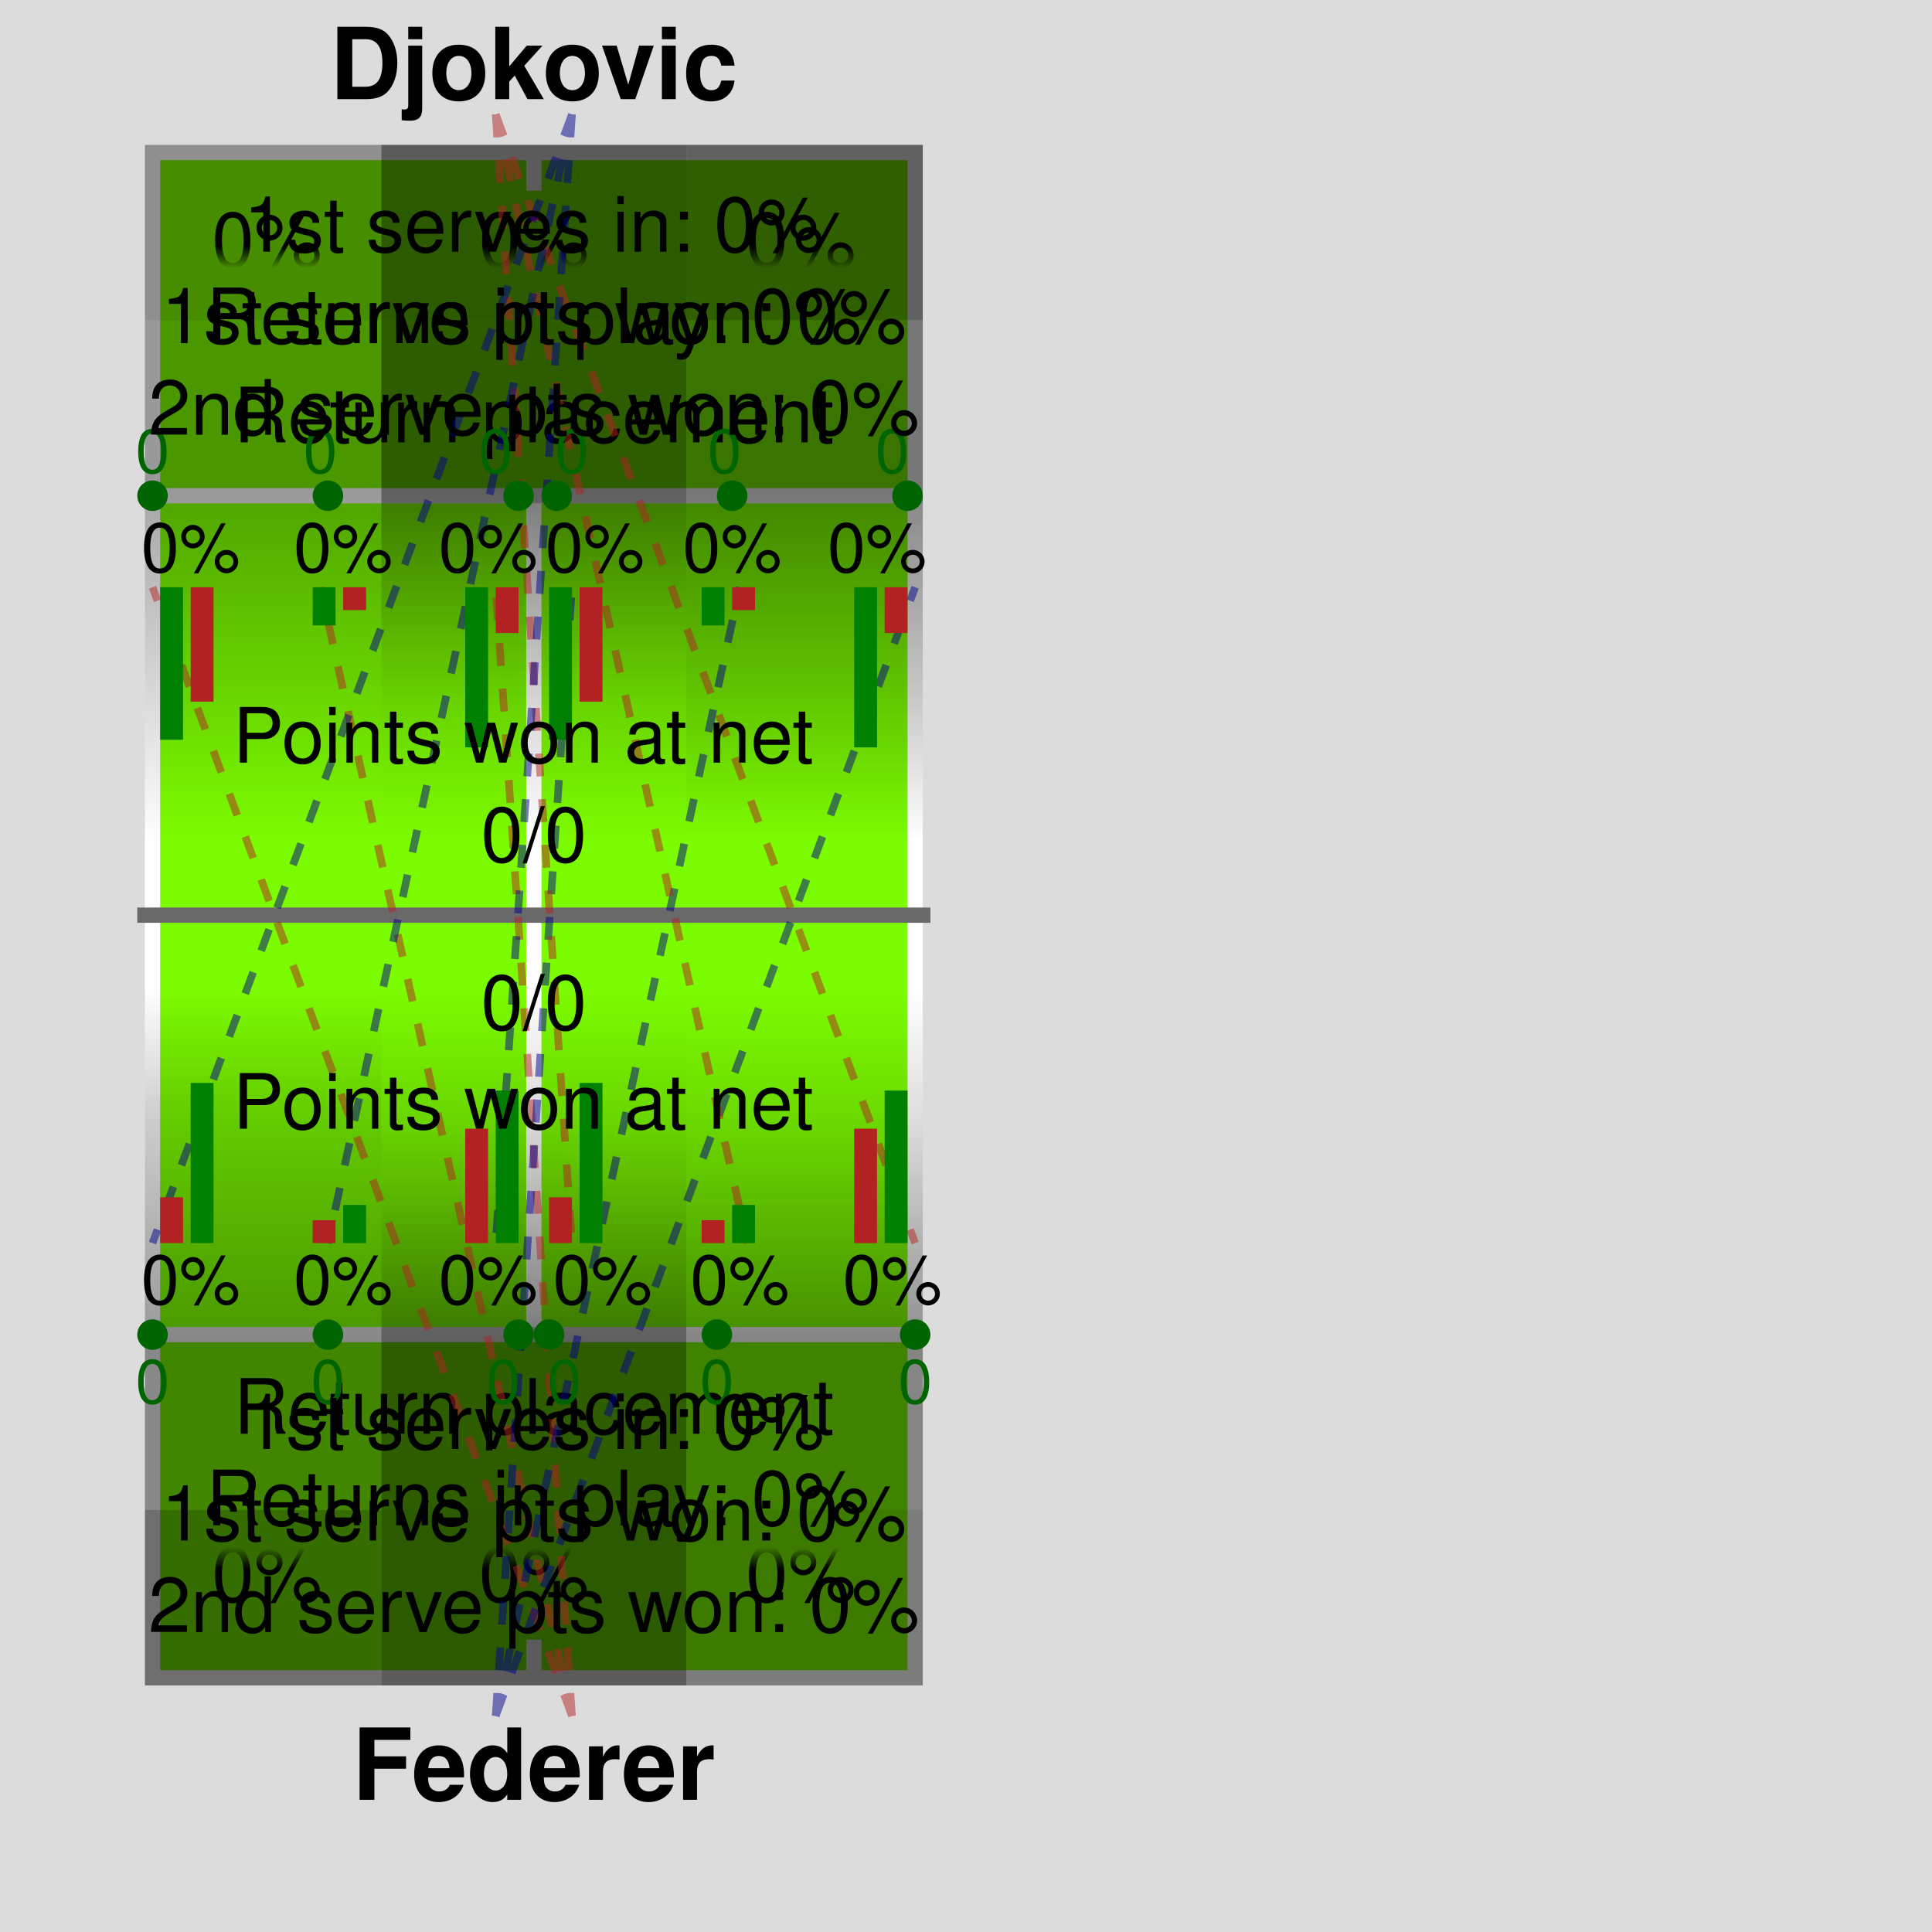
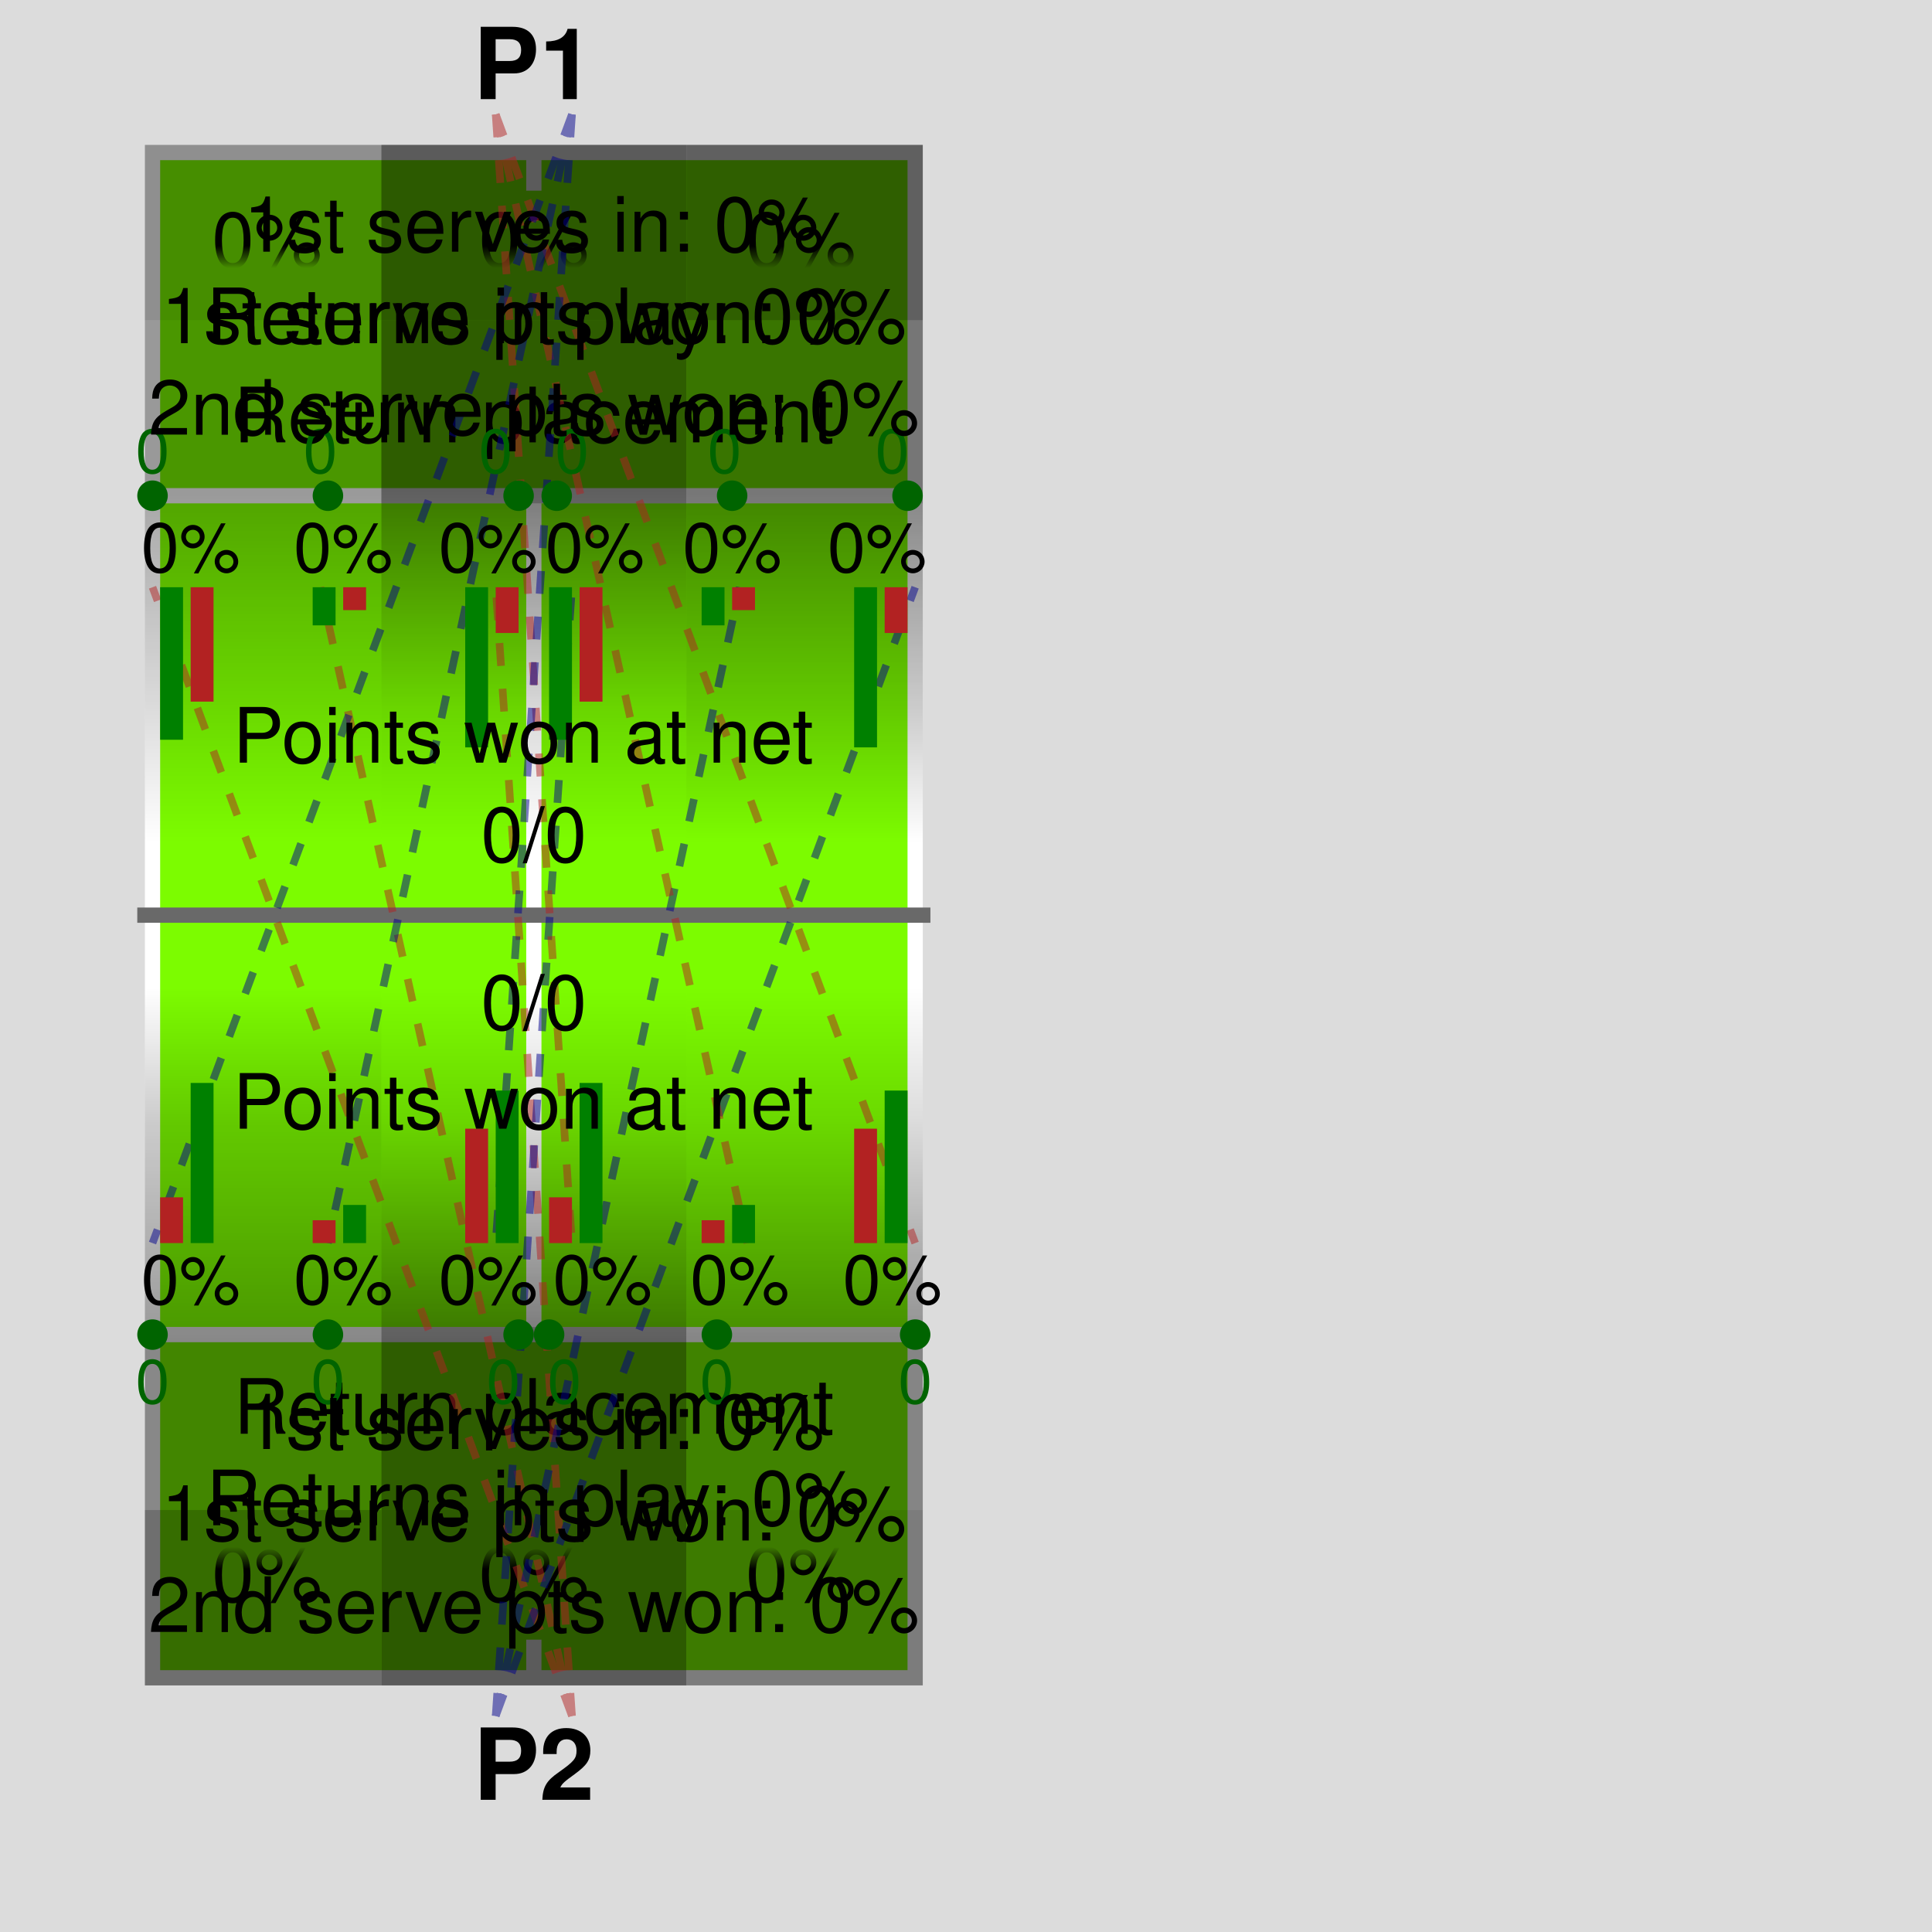
<svg xmlns="http://www.w3.org/2000/svg" width="380px" height="380px" version="1.1">
  <g transform="scale(1.5)">
    <g font-family="Gill Sans, Helvetica, Arial, sans-serif" font-size="10px" color="black" text-anchor="middle">
      <defs>
        <linearGradient id="fadeout1" y1="0%" y2="100%" x1="1" x2="1">
          <stop offset="60%" stop-opacity="1" />
          <stop offset="99%" stop-opacity="0" />
        </linearGradient>
        <linearGradient id="fadeout2" y1="100%" y2="0%" x1="1" x2="1">
          <stop offset="60%" stop-opacity="1" />
          <stop offset="99%" stop-opacity="0" />
        </linearGradient>
      </defs>
      <rect id="bg" x="0" y="0" width="100%" height="100%" fill="gainsboro" />
      <g id="court" fill="lawngreen" stroke="white" stroke-width="2px">
        <rect x="20" y="20" width="100" height="200" />
        <line x1="20" y1="65" x2="120" y2="65" />
        <line x1="20" y1="175" x2="120" y2="175" />
        <line x1="70" y1="65" x2="70" y2="175" />
        <line x1="70" y1="20" x2="70" y2="25" />
        <line x1="70" y1="215" x2="70" y2="220" />
        <line x1="18" y1="120" x2="122" y2="120" stroke="dimgrey" />
      </g>
      <g id="players" font-size="13px" font-weight="bold" opacity="1">
-         <text x="70" y="13">Djokovic</text>
-         <text x="70" y="236">Federer</text>
+         <text x="70" y="13">P1</text>
+         <text x="70" y="236">P2</text>
      </g>
      <g id="zone_numbers" font-size="11px" opacity="0">
        <text x="18" y="25">1</text>
        <text x="68" y="25">2</text>
        <text x="118" y="25">3</text>
        <text x="18" y="75">4</text>
        <text x="38" y="75">5</text>
        <text x="58" y="75">6</text>
        <text x="75" y="75">6</text>
        <text x="95" y="75">5</text>
        <text x="115" y="75">4</text>
        <text x="155" y="25">9</text>
        <text x="155" y="55">8</text>
        <text x="155" y="85">7</text>
      </g>
-       <g id="return_zones_1" fill="black" opacity="1">
+       <g id="return_zones_1" fill="black" opacity="!">
+         <rect id="z17" x="19" y="66" width="31" height="45" fill="url(#fadeout1)" opacity=".14" />
+         <rect id="z27" x="50" y="66" width="40" height="45" fill="url(#fadeout1)" opacity=".15" />
+         <rect id="z37" x="90" y="66" width="31" height="45" fill="url(#fadeout1)" opacity=".20" />
+         <rect id="z18" x="19" y="42" width="31" height="24" opacity=".20" />
+         <rect id="z28" x="50" y="42" width="40" height="24" opacity=".33" />
+         <rect id="z38" x="90" y="42" width="31" height="24" opacity=".29" />
        <rect id="z19" x="19" y="19" width="31" height="23" opacity=".25" />
        <rect id="z29" x="50" y="19" width="40" height="23" opacity=".35" />
        <rect id="z39" x="90" y="19" width="31" height="23" opacity=".42" />
+         <text x="70" y="58" text-anchor="middle">Return placement</text>
+       </g>
+       <g id="return_zones_2" fill="black" opacity="1" transform="rotate(180,70,120)">
+         <rect id="z17" x="19" y="66" width="31" height="45" fill="url(#fadeout1)" opacity=".14" />
+         <rect id="z27" x="50" y="66" width="40" height="45" fill="url(#fadeout1)" opacity=".15" />
+         <rect id="z37" x="90" y="66" width="31" height="45" fill="url(#fadeout1)" opacity=".20" />
        <rect id="z18" x="19" y="42" width="31" height="24" opacity=".20" />
        <rect id="z28" x="50" y="42" width="40" height="24" opacity=".33" />
        <rect id="z38" x="90" y="42" width="31" height="24" opacity=".29" />
-         <rect id="z17" x="19" y="66" width="31" height="45" fill="url(#fadeout1)" opacity=".14" />
-         <rect id="z27" x="50" y="66" width="40" height="45" fill="url(#fadeout1)" opacity=".15" />
-         <rect id="z37" x="90" y="66" width="31" height="45" fill="url(#fadeout1)" opacity=".20" />
-         <text x="70" y="58" text-anchor="middle">Return placement</text>
-       </g>
-       <g id="return_zones_2" fill="black" opacity="1" transform="rotate(180,70,120)">
        <rect id="z19" x="19" y="19" width="31" height="23" opacity=".25" />
        <rect id="z29" x="50" y="19" width="40" height="23" opacity=".35" />
        <rect id="z39" x="90" y="19" width="31" height="23" opacity=".42" />
-         <rect id="z18" x="19" y="42" width="31" height="24" opacity=".20" />
-         <rect id="z28" x="50" y="42" width="40" height="24" opacity=".33" />
-         <rect id="z38" x="90" y="42" width="31" height="24" opacity=".29" />
-         <rect id="z17" x="19" y="66" width="31" height="45" fill="url(#fadeout1)" opacity=".14" />
-         <rect id="z27" x="50" y="66" width="40" height="45" fill="url(#fadeout1)" opacity=".15" />
-         <rect id="z37" x="90" y="66" width="31" height="45" fill="url(#fadeout1)" opacity=".20" />
        <text x="70" y="188" text-anchor="middle" transform="rotate(180,70,120)">Return placement</text>
      </g>
      <g id="groundie_zones_1" fill="url(#fadeout1)" opacity="1">
        <rect id="za1" x="19" y="19" width="31" height="75" opacity=".25" />
        <rect id="za2" x="50" y="19" width="40" height="75" opacity=".45" />
        <rect id="za3" x="90" y="19" width="31" height="75" opacity=".35" />
        <text x="35" y="35">
          <tspan>0</tspan>%</text>
        <text x="70" y="35">
          <tspan>0</tspan>%</text>
        <text x="105" y="35">
          <tspan>0</tspan>%</text>
      </g>
      <g id="groundie_zones_2" fill="url(#fadeout2)" opacity="1">
        <rect id="zb1" x="19" y="146" width="31" height="75" opacity=".25" />
        <rect id="zb2" x="50" y="146" width="40" height="75" opacity=".45" />
        <rect id="zb3" x="90" y="146" width="31" height="75" opacity=".35" />
        <text x="35" y="210" text-anchor="middle">
          <tspan>0</tspan>%</text>
        <text x="70" y="210" text-anchor="middle">
          <tspan>0</tspan>%</text>
        <text x="105" y="210" text-anchor="middle">
          <tspan>0</tspan>%</text>
      </g>
      <g id="serve_line_deuce_1" stroke="firebrick" stroke-width="1" stroke-dasharray="3 3" opacity="0.5">
        <line x1="75" y1="225" x2="20" y2="77" />
        <line x1="75" y1="225" x2="42" y2="77" />
        <line x1="75" y1="225" x2="65" y2="77" />
      </g>
      <g id="serve_line_ad_1" stroke="darkblue" stroke-width="1" stroke-dasharray="3 3" opacity="0.5">
        <line x1="65" y1="225" x2="75" y2="77" />
        <line x1="65" y1="225" x2="97" y2="77" />
        <line x1="65" y1="225" x2="120" y2="77" />
      </g>
      <g id="serve_line_deuce_2" stroke="firebrick" stroke-width="1" stroke-dasharray="3 3" opacity="0.5" transform="rotate(180,70,120)">
        <line x1="75" y1="225" x2="20" y2="77" />
        <line x1="75" y1="225" x2="42" y2="77" />
        <line x1="75" y1="225" x2="65" y2="77" />
      </g>
      <g id="serve_line_ad_2" stroke="darkblue" stroke-width="1" stroke-dasharray="3 3" opacity="0.5" transform="rotate(180,70,120)">
        <line x1="65" y1="225" x2="75" y2="77" />
        <line x1="65" y1="225" x2="97" y2="77" />
        <line x1="65" y1="225" x2="120" y2="77" />
      </g>
      <g id="serve_box_stats_deuce_1" font-size="9px" opacity="1">
        <text x="25" y="75">
          <tspan>0</tspan>%</text>
        <text x="45" y="75">
          <tspan>0</tspan>%</text>
        <text x="64" y="75">
          <tspan>0</tspan>%</text>
        <g id="bars_deuce_1">
          <rect x="21" y="77" width="3" height="20" fill="green" />
          <rect x="25" y="77" width="3" height="15" fill="firebrick" />
          <rect x="41" y="77" width="3" height="5" fill="green" />
          <rect x="45" y="77" width="3" height="3" fill="firebrick" />
          <rect x="61" y="77" width="3" height="21" fill="green" />
          <rect x="65" y="77" width="3" height="6" fill="firebrick" />
        </g>
        <g id="aces_deuce_1" fill="darkgreen">
          <circle cx="20" cy="65" r="2" />
          <text x="20" y="62" font-size="8px">
            <tspan>0</tspan>
          </text>
          <circle cx="43" cy="65" r="2" />
          <text x="42" y="62" font-size="8px">
            <tspan>0</tspan>
          </text>
          <circle cx="68" cy="65" r="2" />
          <text x="65" y="62" font-size="8px">
            <tspan>0</tspan>
          </text>
        </g>
      </g>
      <g id="serve_box_stats_ad_1" font-size="9px" opacity="1" transform="translate(50,0)">
        <text x="28" y="75">
          <tspan>0</tspan>%</text>
        <text x="46" y="75">
          <tspan>0</tspan>%</text>
        <text x="65" y="75">
          <tspan>0</tspan>%</text>
        <g id="bars_ad_1" fill="darkgreen">
          <rect x="22" y="77" width="3" height="20" fill="green" />
          <rect x="26" y="77" width="3" height="15" fill="firebrick" />
          <rect x="42" y="77" width="3" height="5" fill="green" />
          <rect x="46" y="77" width="3" height="3" fill="firebrick" />
          <rect x="62" y="77" width="3" height="21" fill="green" />
          <rect x="66" y="77" width="3" height="6" fill="firebrick" />
        </g>
        <g id="aces_ad_1" fill="darkgreen">
          <circle cx="23" cy="65" r="2" />
          <text x="25" y="62" font-size="8px">
            <tspan>0</tspan>
          </text>
          <circle cx="46" cy="65" r="2" />
          <text x="45" y="62" font-size="8px">
            <tspan>0</tspan>
          </text>
          <circle cx="69" cy="65" r="2" />
          <text x="67" y="62" font-size="8px">
            <tspan>0</tspan>
          </text>
        </g>
      </g>
      <g id="serve_box_stats_deuce_2" font-size="9px" opacity="1">
        <text x="79" y="171">
          <tspan>0</tspan>%</text>
        <text x="97" y="171">
          <tspan>0</tspan>%</text>
        <text x="117" y="171">
          <tspan>0</tspan>%</text>
        <g id="bars_deuce_2" transform="rotate(180,70,120)">
+           <rect x="65" y="77" width="3" height="6" fill="firebrick" />
+           <rect x="61" y="77" width="3" height="21" fill="green" />
+           <rect x="45" y="77" width="3" height="3" fill="firebrick" />
+           <rect x="41" y="77" width="3" height="5" fill="green" />
+           <rect x="25" y="77" width="3" height="15" fill="firebrick" />
          <rect x="21" y="77" width="3" height="20" fill="green" />
-           <rect x="25" y="77" width="3" height="15" fill="firebrick" />
-           <rect x="41" y="77" width="3" height="5" fill="green" />
-           <rect x="45" y="77" width="3" height="3" fill="firebrick" />
-           <rect x="61" y="77" width="3" height="21" fill="green" />
-           <rect x="65" y="77" width="3" height="6" fill="firebrick" />
        </g>
        <g id="aces_deuce_2" fill="darkgreen">
          <circle cx="72" cy="175" r="2" />
          <text x="74" y="184" font-size="8px">
            <tspan>0</tspan>
          </text>
          <circle cx="94" cy="175" r="2" />
          <text x="94" y="184" font-size="8px">
            <tspan>0</tspan>
          </text>
          <circle cx="120" cy="175" r="2" />
          <text x="120" y="184" font-size="8px">
            <tspan>0</tspan>
          </text>
        </g>
      </g>
      <g id="serve_box_stats_ad_2" font-size="9px" opacity="1" transform="translate(50,0)">
        <text x="-25" y="171">
          <tspan>0</tspan>%</text>
        <text x="-5" y="171">
          <tspan>0</tspan>%</text>
        <text x="14" y="171">
          <tspan>0</tspan>%</text>
        <g id="bars_ad_2" fill="darkgreen" transform="translate(-100,0), rotate(180,70,120)">
+           <rect x="66" y="77" width="3" height="6" fill="firebrick" />
+           <rect x="62" y="77" width="3" height="21" fill="green" />
+           <rect x="46" y="77" width="3" height="3" fill="firebrick" />
+           <rect x="42" y="77" width="3" height="5" fill="green" />
+           <rect x="26" y="77" width="3" height="15" fill="firebrick" />
          <rect x="22" y="77" width="3" height="20" fill="green" />
-           <rect x="26" y="77" width="3" height="15" fill="firebrick" />
-           <rect x="42" y="77" width="3" height="5" fill="green" />
-           <rect x="46" y="77" width="3" height="3" fill="firebrick" />
-           <rect x="62" y="77" width="3" height="21" fill="green" />
-           <rect x="66" y="77" width="3" height="6" fill="firebrick" />
        </g>
        <g id="aces_ad_2" fill="darkgreen">
          <circle cx="-30" cy="175" r="2" />
          <text x="-30" y="184" font-size="8px">
            <tspan>0</tspan>
          </text>
          <circle cx="-7" cy="175" r="2" />
          <text x="-7" y="184" font-size="8px">
            <tspan>0</tspan>
          </text>
          <circle cx="18" cy="175" r="2" />
          <text x="16" y="184" font-size="8px">
            <tspan>0</tspan>
          </text>
        </g>
      </g>
      <g id="serve_stats_1" font-size="10px" opacity="1">
        <text x="70" y="190">1st serves in: <tspan>0</tspan>%</text>
        <text x="70" y="202">1st serve pts won: <tspan>0</tspan>%</text>
        <text x="70" y="214">2nd serve pts won: <tspan>0</tspan>%</text>
      </g>
      <g id="serve_stats_2" font-size="10px" opacity="1">
        <text x="70" y="33">1st serves in: <tspan>0</tspan>%</text>
        <text x="70" y="45">1st serve pts won: <tspan>0</tspan>%</text>
        <text x="70" y="57">2nd serve pts won: <tspan>0</tspan>%</text>
      </g>
      <g id="return_stats_1" font-size="10px" opacity="1">
        <text x="70" y="200" text-anchor="middle">Returns in play: <tspan>0</tspan>%</text>
      </g>
      <g id="return_stats_2" font-size="10px" opacity="1">
        <text x="70" y="45" text-anchor="middle">Returns in play: <tspan>0</tspan>%</text>
      </g>
      <g id="net_stats" font-size="10px" opacity="1">
        <text x="70" y="100">Points won at net
		<tspan x="70" y="113">0/0</tspan>
        </text>
        <text x="70" y="148">Points won at net
		<tspan x="70" y="135">0/0</tspan>
        </text>
      </g>
    </g>
  </g>
</svg>
